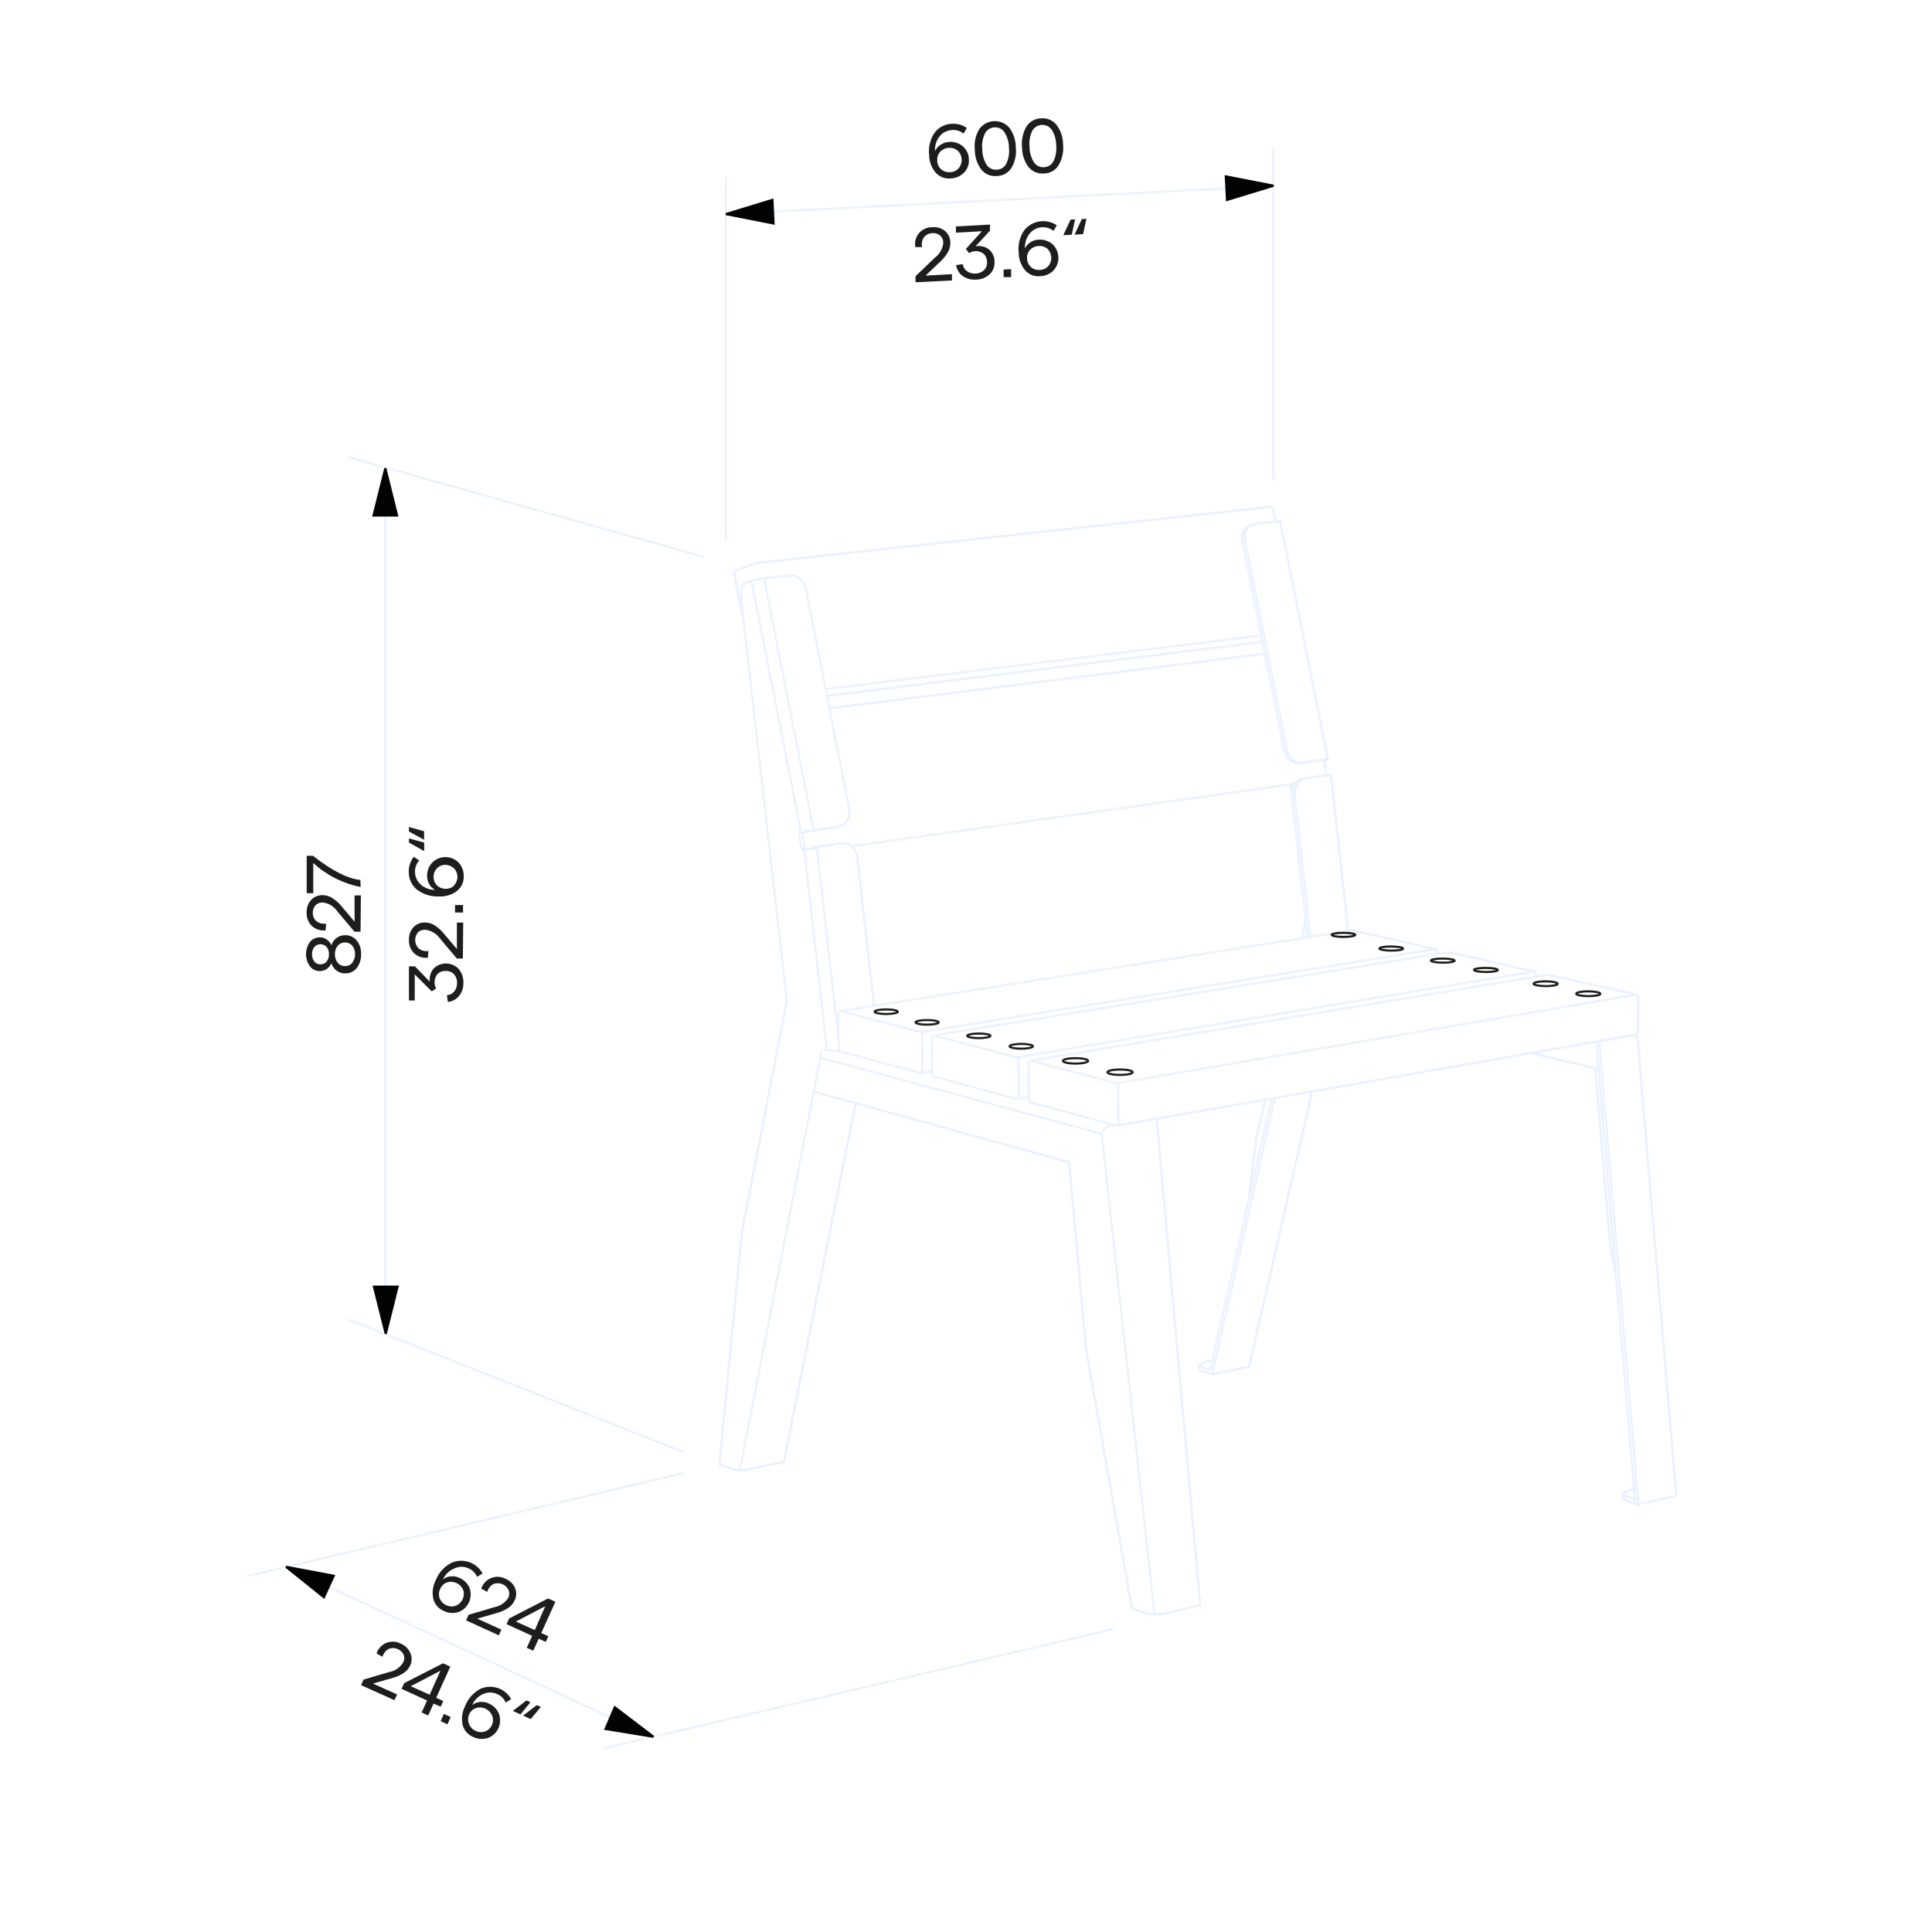
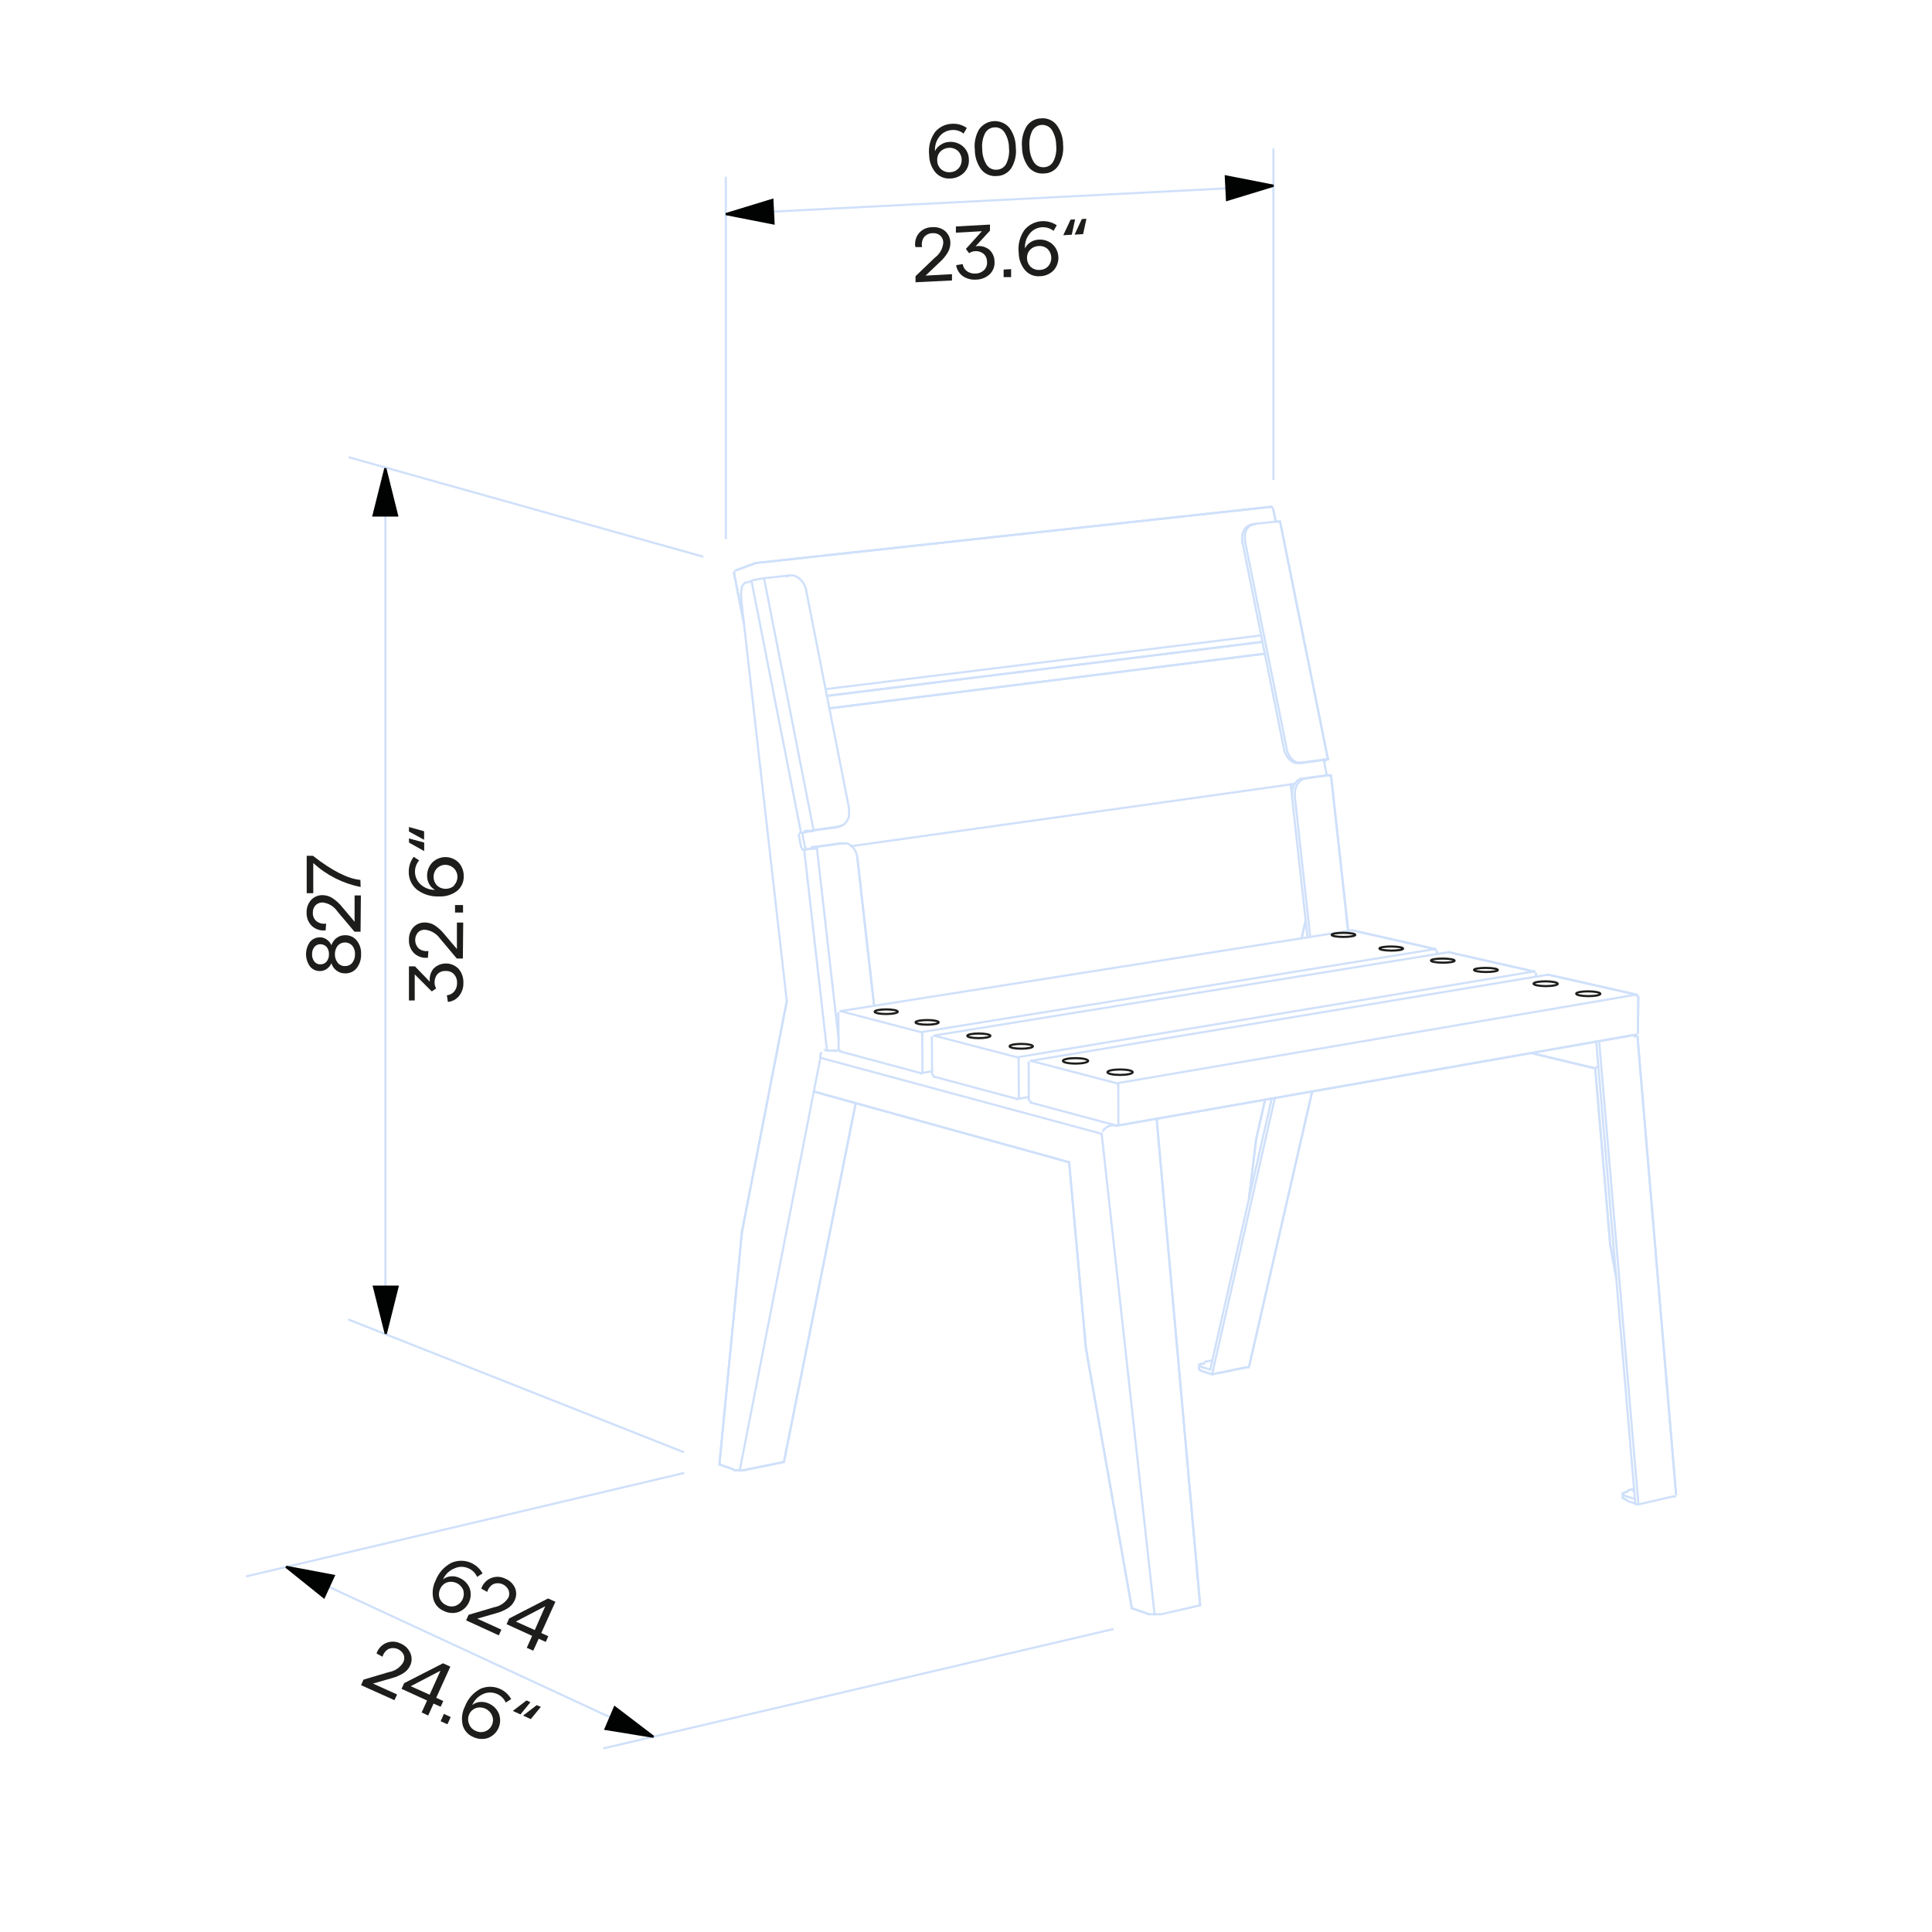
- <svg xmlns="http://www.w3.org/2000/svg" id="Vrstva_1" data-name="Vrstva 1" viewBox="0 0 226.77 226.77">
+ <svg xmlns="http://www.w3.org/2000/svg" vector-effect="non-scaling-stroke" id="Vrstva_1" data-name="Vrstva 1" viewBox="0 0 226.77 226.77">
  <defs>
    <style>
      .cls-1, .cls-2 {
        fill: none;
        stroke-linejoin: round;
      }

      .cls-1 {
        stroke: #1d1d1b;
      }

      .cls-1, .cls-2, .cls-6 {
        stroke-linecap: round;
      }

      .cls-1, .cls-2, .cls-3, .cls-6, .cls-7 {
        stroke-width: 0.25px;
      }

      .cls-2, .cls-6, .cls-7 {
-         stroke: #eaf2ff;
+         stroke: #cfe0fa;
      }

      .cls-3 {
        fill: #010202;
        stroke: #010202;
      }

      .cls-3, .cls-6, .cls-7 {
        stroke-miterlimit: 10;
      }

      .cls-4 {
        isolation: isolate;
      }

      .cls-5, .cls-6, .cls-7 {
        fill: #1d1d1b;
      }
    </style>
  </defs>
  <g>
    <g>
      <g>
        <ellipse class="cls-1" cx="104.02" cy="118.75" rx="1.36" ry="0.27" />
        <ellipse class="cls-1" cx="108.82" cy="120" rx="1.36" ry="0.27" />
        <ellipse class="cls-1" cx="114.89" cy="121.58" rx="1.36" ry="0.27" />
        <ellipse class="cls-1" cx="119.87" cy="122.81" rx="1.37" ry="0.28" />
      </g>
      <ellipse class="cls-1" cx="126.24" cy="124.52" rx="1.48" ry="0.32" />
      <ellipse class="cls-1" cx="131.47" cy="125.85" rx="1.48" ry="0.32" />
    </g>
    <line class="cls-2" x1="95.52" y1="128.12" x2="86.82" y2="172.63" />
    <line class="cls-2" x1="129.31" y1="133.08" x2="135.52" y2="189.51" />
    <line class="cls-2" x1="129.31" y1="133.08" x2="96.3" y2="124.16" />
    <path class="cls-2" d="M131.27,131.89a.2.2,0,0,1,0,.07.14.14,0,0,1,0,.06.09.09,0,0,1,0,.06l0,0,0,0" />
    <line class="cls-2" x1="131.27" y1="131.89" x2="131.26" y2="127.47" />
    <path class="cls-2" d="M119.59,128.76s0,0,0,.07a.14.14,0,0,1,0,.06.21.21,0,0,1,0,.06l0,0h0" />
    <line class="cls-2" x1="119.59" y1="128.76" x2="119.56" y2="124.41" />
    <path class="cls-2" d="M108.28,125.73s0,0,0,.07a.14.14,0,0,1,0,.06.09.09,0,0,1,0,.06,0,0,0,0,1,0,0h0" />
    <line class="cls-2" x1="108.28" y1="125.73" x2="108.25" y2="121.46" />
    <line class="cls-2" x1="168.41" y1="111.4" x2="108.09" y2="121.15" />
    <line class="cls-2" x1="131.08" y1="127.15" x2="121.01" y2="124.52" />
    <line class="cls-2" x1="180.03" y1="114.03" x2="119.39" y2="124.1" />
    <line class="cls-2" x1="108.09" y1="121.15" x2="98.67" y2="118.69" />
    <line class="cls-2" x1="192.03" y1="116.75" x2="131.08" y2="127.15" />
    <path class="cls-2" d="M131.26,127.47a.28.28,0,0,0,0-.09l0-.1a.42.42,0,0,0-.06-.08v0h-.07" />
    <line class="cls-2" x1="119.39" y1="124.1" x2="109.66" y2="121.56" />
    <path class="cls-2" d="M119.56,124.41a.28.28,0,0,0,0-.09.16.16,0,0,0,0-.09.22.22,0,0,0,0-.08l0,0h0s0,0,0,0" />
    <path class="cls-2" d="M108.25,121.46a.34.34,0,0,0,0-.1.16.16,0,0,0,0-.09l0-.07v0h0l0,0h0" />
    <line class="cls-2" x1="148.03" y1="74.58" x2="96.9" y2="80.89" />
    <line class="cls-2" x1="98.43" y1="121.95" x2="95.87" y2="99.4" />
    <line class="cls-2" x1="97.07" y1="123.31" x2="94.39" y2="99.71" />
    <line class="cls-2" x1="95.49" y1="97.43" x2="89.68" y2="67.87" />
    <line class="cls-2" x1="94.02" y1="97.73" x2="88.21" y2="68.19" />
    <line class="cls-2" x1="92.32" y1="67.66" x2="92.62" y2="67.55" />
    <path class="cls-2" d="M92.62,67.55h.17l.19,0,.18,0,.17.06.17.08.16.1a1.93,1.93,0,0,1,.28.22,2.09,2.09,0,0,1,.24.28,2,2,0,0,1,.2.31,2.38,2.38,0,0,1,.25.69" />
    <path class="cls-2" d="M89.68,67.87l-.37.06-.37.07-.37.08-.09,0-.09,0h0l0,0h0l0,0" />
    <path class="cls-2" d="M95.19,97.52l-.18,0-.19,0-.18,0h-.18" />
    <path class="cls-2" d="M93.78,98.16s0-.08,0-.11a.36.36,0,0,1,0-.11.07.07,0,0,1,0,0v0l0,0s0,0,0,0h0l0,0h0" />
    <path class="cls-2" d="M94.22,98.1a.45.45,0,0,1,0-.11.37.37,0,0,1,0-.11.08.08,0,0,1,0,0v0l0,0h0l0,0h0" />
    <path class="cls-2" d="M94.3,99.74h0" />
    <path class="cls-2" d="M87,70.09c0,.11,0,.23,0,.34" />
    <line class="cls-2" x1="93.91" y1="97.77" x2="94.02" y2="97.73" />
    <line class="cls-2" x1="94.34" y1="97.71" x2="94.46" y2="97.67" />
    <line class="cls-2" x1="94.04" y1="99.47" x2="93.78" y2="98.16" />
    <line class="cls-2" x1="94.48" y1="99.41" x2="94.22" y2="98.1" />
    <line class="cls-2" x1="94.39" y1="99.71" x2="94.3" y2="99.74" />
    <line class="cls-2" x1="88.21" y1="68.19" x2="87.77" y2="68.35" />
    <path class="cls-2" d="M87,70.09a2.92,2.92,0,0,1,0-.51c0-.08,0-.16,0-.25a2.17,2.17,0,0,1,.07-.24.61.61,0,0,1,0-.12l0-.11.07-.11a.61.61,0,0,1,.07-.1l.08-.1.1-.08.1-.07.11-.05" />
    <line class="cls-2" x1="120.76" y1="128.76" x2="119.46" y2="128.98" />
    <path class="cls-2" d="M180.09,114h0l0,0,0,0,0,0,0,0,0,0a.19.19,0,0,1,0,.08" />
    <line class="cls-2" x1="180.29" y1="114.29" x2="180.29" y2="114.64" />
    <line class="cls-2" x1="170.08" y1="111.77" x2="180.09" y2="114.04" />
    <path class="cls-2" d="M109.38,121.82a.29.29,0,0,1,0-.09h0v0l0,0,0,0,0,0,0,0h0" />
    <path class="cls-2" d="M119.46,129a.24.24,0,0,1-.12,0" />
    <path class="cls-2" d="M170,111.77h.1" />
    <line class="cls-2" x1="119.34" y1="128.98" x2="109.62" y2="126.37" />
    <path class="cls-2" d="M109.62,126.37h-.05l0,0h0l0,0a.25.25,0,0,1,0-.07.29.29,0,0,1,0-.09" />
    <path class="cls-2" d="M191.74,175a.15.15,0,0,0,0,.07l.06,0" />
    <path class="cls-2" d="M192.09,116.75h0l0,0a.13.13,0,0,1,.07.06l0,0s0,0,0,0a.29.29,0,0,1,0,.09" />
    <line class="cls-2" x1="192.3" y1="117.01" x2="192.25" y2="121.18" />
    <line class="cls-2" x1="181.75" y1="114.41" x2="192.09" y2="116.75" />
    <path class="cls-2" d="M120.74,124.79a.28.28,0,0,1,0-.09h0v0l0,0v0l0,0,0,0h0l0,0h0" />
    <path class="cls-2" d="M192.25,121.18v.07h0s0,0,0,0v0h0s0,0,0,0h0a.05.05,0,0,1,0,0h0" />
    <path class="cls-2" d="M181.65,114.41h.1" />
    <path class="cls-2" d="M121,129.41h0l0,0,0,0h0l0,0,0,0,0-.05a.19.19,0,0,1,0-.08" />
    <path class="cls-2" d="M146.84,61.62l-.15,0" />
    <path class="cls-2" d="M141.17,160.49a1,1,0,0,1-.24-.1.41.41,0,0,1-.11-.07l0,0,0,0s0,0,0,0v0" />
    <path class="cls-2" d="M140.76,160.2v0s0,0,0,0v0l0,0,0,0h0l0,0a.61.61,0,0,1,.18-.09l.19-.06.2,0" />
    <path class="cls-2" d="M140.76,160.68a.14.14,0,0,0,.06.12.41.41,0,0,0,.11.07,1,1,0,0,0,.24.1" />
    <line class="cls-2" x1="140.76" y1="160.68" x2="140.76" y2="160.2" />
    <path class="cls-2" d="M168.46,111.4h0l0,0,0,0,0,0s0,0,0,0v0a.29.29,0,0,1,0,.09" />
    <line class="cls-2" x1="168.67" y1="111.66" x2="168.66" y2="111.98" />
    <line class="cls-2" x1="158.76" y1="109.21" x2="168.46" y2="111.4" />
    <path class="cls-2" d="M98.4,119a.15.15,0,0,1,0-.09h0l0,0v0h0l0,0a.05.05,0,0,1,0,0l0,0,0,0" />
    <path class="cls-2" d="M108.16,126h-.11" />
    <path class="cls-2" d="M158.67,109.2h.09" />
    <path class="cls-2" d="M87.57,172.51a.64.64,0,0,1-.18.06H87.3l-.1,0h-.67l-.09,0h-.1l0,0h0l-.09,0-.08,0" />
    <line class="cls-2" x1="87.09" y1="144.57" x2="92.35" y2="117.5" />
    <line class="cls-2" x1="84.44" y1="171.89" x2="87.09" y2="144.57" />
    <line class="cls-2" x1="86.08" y1="172.46" x2="84.44" y2="171.89" />
    <line class="cls-2" x1="148.18" y1="75.34" x2="97.06" y2="81.68" />
    <path class="cls-2" d="M192.2,121.64h0" />
    <path class="cls-2" d="M196.4,175.64l.1,0,.1,0h0l0,0,0,0,0,0a0,0,0,0,0,0,0v0h0s0,0,0,0" />
    <line class="cls-2" x1="187.24" y1="125.4" x2="188.99" y2="146" />
    <line class="cls-2" x1="188.99" y1="146" x2="189.69" y2="149.94" />
    <line class="cls-2" x1="187.24" y1="125.4" x2="187.59" y2="125.12" />
    <path class="cls-2" d="M191,175.67l-.16-.06-.15-.07a.42.42,0,0,1-.14-.09l0,0,0,0a.05.05,0,0,1,0,0v0" />
    <path class="cls-2" d="M190.48,175.3s0,0,0,0v0l0,0s0,0,0,0l0,0a1.51,1.51,0,0,1,.17-.1l.19-.07.19-.05" />
    <path class="cls-2" d="M190.48,175.81v0l0,0s0,0,0,0l0,0a.71.71,0,0,0,.14.1l.15.07.16.05" />
    <line class="cls-2" x1="190.48" y1="175.81" x2="190.48" y2="175.3" />
    <line class="cls-2" x1="191.01" y1="175.67" x2="191.9" y2="175.94" />
    <path class="cls-2" d="M86.16,67.27a.43.43,0,0,0,0,0v0h0a.16.16,0,0,1,0-.09h0l0,0,0,0,0,0,0,0" />
    <line class="cls-2" x1="86.33" y1="66.96" x2="88.7" y2="66.09" />
    <path class="cls-2" d="M88.7,66.09h.06" />
    <path class="cls-2" d="M149.16,59.49h.13l0,0,0,0h0l0,0s0,0,0,0a.07.07,0,0,1,0,.05" />
    <line class="cls-2" x1="88.76" y1="66.08" x2="149.16" y2="59.49" />
    <line class="cls-2" x1="149.43" y1="59.7" x2="149.74" y2="61.22" />
    <line class="cls-2" x1="151.98" y1="93.48" x2="153.79" y2="109.97" />
    <line class="cls-2" x1="153.25" y1="108.04" x2="152.78" y2="110.13" />
    <path class="cls-2" d="M152.86,89.5h-.33l-.17,0-.16,0-.15-.08-.15-.09a1.78,1.78,0,0,1-.26-.22,2,2,0,0,1-.39-.55,2.45,2.45,0,0,1-.23-.64" />
    <line class="cls-2" x1="151.64" y1="93.24" x2="151.51" y2="92.07" />
    <path class="cls-2" d="M156.23,91h-.37" />
    <line class="cls-2" x1="156.23" y1="91.02" x2="158.24" y2="109.27" />
    <path class="cls-2" d="M147,61.55l.25,0" />
    <path class="cls-2" d="M146.69,61.66l-.14.05-.13.08-.11.08-.11.11-.09.11-.08.12c-.05.09-.09.18-.13.27a2.29,2.29,0,0,0-.08.28,1.36,1.36,0,0,0,0,.29,2.27,2.27,0,0,0,0,.58" />
    <line class="cls-2" x1="146.69" y1="61.66" x2="146.99" y2="61.55" />
    <path class="cls-2" d="M155.87,89.12h-.05l-.06,0-.11,0" />
    <path class="cls-2" d="M150.25,61.22h-.18l-.2,0" />
    <line class="cls-2" x1="150.25" y1="61.22" x2="155.87" y2="89.12" />
    <line class="cls-2" x1="155.18" y1="89.23" x2="152.55" y2="89.59" />
    <line class="cls-2" x1="147.24" y1="61.5" x2="146.93" y2="61.61" />
    <path class="cls-2" d="M155.49,89.14l.19,0h.19" />
    <path class="cls-2" d="M155.53,89.25a.05.05,0,0,0,0,0l0,0a.36.36,0,0,0,0,.09" />
    <line class="cls-2" x1="155.65" y1="89.21" x2="155.53" y2="89.25" />
    <path class="cls-2" d="M146.29,160.49h.09l.09,0a.14.14,0,0,0,.09,0h0a0,0,0,0,0,0,0h0" />
    <line class="cls-2" x1="147.44" y1="133.73" x2="146.6" y2="140.69" />
    <line class="cls-2" x1="142.29" y1="159.67" x2="141.44" y2="159.84" />
    <line class="cls-2" x1="142.27" y1="161.31" x2="141.17" y2="160.97" />
    <line class="cls-2" x1="141.17" y1="160.49" x2="142.03" y2="160.75" />
    <line class="cls-2" x1="142.05" y1="160.76" x2="149.27" y2="128.94" />
    <line class="cls-2" x1="191.8" y1="174.77" x2="191.13" y2="174.92" />
    <line class="cls-2" x1="191.94" y1="176.47" x2="191" y2="176.18" />
    <line class="cls-2" x1="191.95" y1="176.54" x2="187.36" y2="122.26" />
    <line class="cls-2" x1="96.82" y1="123.25" x2="97.07" y2="123.31" />
    <path class="cls-2" d="M99.65,94.83a2.35,2.35,0,0,1,0,.65c0,.11,0,.21,0,.32s-.06.21-.1.31a1.51,1.51,0,0,1-.15.28,1.47,1.47,0,0,1-.1.13.65.65,0,0,1-.11.12l-.12.11-.14.09-.14.08-.15,0" />
    <path class="cls-2" d="M98.12,97.12l.21-.05" />
    <line class="cls-2" x1="98.12" y1="97.12" x2="95.19" y2="97.52" />
    <line class="cls-2" x1="95.49" y1="97.43" x2="98.42" y2="97.02" />
    <line class="cls-2" x1="89.68" y1="67.87" x2="92.62" y2="67.55" />
    <path class="cls-2" d="M95.87,99.4l-.31,0" />
    <path class="cls-2" d="M95.56,99.42l-.1,0h-.11l-.1,0,0,0h0" />
    <path class="cls-2" d="M97.07,123.31h1" />
    <path class="cls-2" d="M98,123.36l.44-.06" />
    <path class="cls-2" d="M98.8,99h.1" />
    <line class="cls-2" x1="95.56" y1="99.42" x2="98.48" y2="99.01" />
    <path class="cls-2" d="M94.28,99.75h-.07l0,0h0l0,0,0,0a.22.22,0,0,1-.05-.08l0-.1" />
    <line class="cls-2" x1="98.63" y1="96.97" x2="98.33" y2="97.07" />
    <path class="cls-2" d="M98.33,97.07l.15-.06" />
    <path class="cls-2" d="M94.81,99.63h.09l.08,0,.08,0,.09,0" />
    <line class="cls-2" x1="98.59" y1="99" x2="98.9" y2="98.98" />
    <path class="cls-2" d="M98.59,99h-.11" />
    <path class="cls-2" d="M94.62,99.67l-.05,0a.16.16,0,0,1,0-.07l0-.07a.14.14,0,0,1,0-.07" />
    <path class="cls-2" d="M94,97.73h.13l0,0,.09,0,.09,0,.37-.08.37-.08.37,0" />
    <line class="cls-2" x1="95.87" y1="99.4" x2="98.8" y2="98.99" />
    <line class="cls-2" x1="134.73" y1="189.42" x2="132.85" y2="188.77" />
    <line class="cls-2" x1="132.85" y1="188.77" x2="127.46" y2="158.26" />
    <line class="cls-2" x1="127.46" y1="158.26" x2="125.49" y2="136.42" />
    <line class="cls-2" x1="140.87" y1="188.42" x2="135.76" y2="131.31" />
    <line class="cls-2" x1="95.52" y1="128.12" x2="96.3" y2="124.16" />
    <line class="cls-2" x1="97.35" y1="83.14" x2="148.46" y2="76.73" />
    <path class="cls-2" d="M130.94,132.09h-.12l-.12,0-.12,0h-.06l-.06,0-.12.05-.05,0-.06,0-.11.06-.05,0,0,0h0a2.88,2.88,0,0,0-.39.3h0l0,0-.05,0-.08.09,0,.05,0,0a.36.36,0,0,0-.07.1" />
    <line class="cls-2" x1="179.72" y1="123.6" x2="187.24" y2="125.4" />
    <path class="cls-2" d="M155.68,91l0,0" />
    <line class="cls-2" x1="87.31" y1="73.14" x2="86.16" y2="67.27" />
    <line class="cls-2" x1="100.44" y1="129.49" x2="92.01" y2="171.6" />
    <line class="cls-2" x1="154.02" y1="128.11" x2="146.62" y2="160.37" />
    <line class="cls-2" x1="148.49" y1="129.08" x2="147.44" y2="133.73" />
    <line class="cls-2" x1="109.41" y1="125.75" x2="108.16" y2="125.95" />
    <line class="cls-2" x1="102.6" y1="118.06" x2="100.64" y2="100.76" />
    <line class="cls-2" x1="142.27" y1="161.31" x2="146.29" y2="160.49" />
    <line class="cls-2" x1="142.27" y1="161.31" x2="149.64" y2="128.87" />
    <path class="cls-2" d="M146.14,63.53a2.31,2.31,0,0,1,0-.59,1.5,1.5,0,0,1,0-.29c0-.09.05-.19.08-.28a1.26,1.26,0,0,1,.13-.26l.08-.13.09-.11.11-.1.11-.09.13-.07.13-.06" />
    <path class="cls-2" d="M150.71,87.92a2.31,2.31,0,0,0,.22.64,2.82,2.82,0,0,0,.18.29,1.88,1.88,0,0,0,.22.26,1.78,1.78,0,0,0,.26.22l.15.1.15.07.16.06.16,0h.34" />
    <line class="cls-2" x1="150.71" y1="87.92" x2="145.83" y2="63.63" />
    <line class="cls-2" x1="152.86" y1="89.5" x2="155.49" y2="89.14" />
    <line class="cls-2" x1="146.14" y1="63.53" x2="151.02" y2="87.83" />
    <line class="cls-2" x1="147.24" y1="61.5" x2="149.87" y2="61.21" />
    <line class="cls-2" x1="155.86" y1="91" x2="155.54" y2="91.03" />
    <path class="cls-2" d="M152,93.48a2.51,2.51,0,0,1,0-.67,2,2,0,0,1,.09-.33,1.2,1.2,0,0,1,.13-.31,1.34,1.34,0,0,1,.18-.28.69.69,0,0,1,.11-.13l.12-.12.15-.1.14-.07a.52.52,0,0,1,.16-.06l.16,0" />
    <path class="cls-2" d="M152.91,91.39l-.16,0a.44.44,0,0,0-.16.06l-.15.08-.14.1-.12.11-.12.13a1.67,1.67,0,0,0-.18.28,2.88,2.88,0,0,0-.13.31c0,.11-.06.22-.08.33a2.51,2.51,0,0,0,0,.67" />
    <line class="cls-2" x1="153.47" y1="110.02" x2="151.65" y2="93.5" />
    <line class="cls-2" x1="152.91" y1="91.39" x2="155.54" y2="91.03" />
    <line class="cls-2" x1="153.23" y1="91.37" x2="155.86" y2="91" />
    <line class="cls-2" x1="192.31" y1="176.58" x2="196.4" y2="175.64" />
    <line class="cls-2" x1="192.31" y1="176.58" x2="191.95" y2="176.54" />
    <line class="cls-2" x1="187.7" y1="122.2" x2="192.31" y2="176.58" />
    <line class="cls-2" x1="192.2" y1="121.64" x2="196.73" y2="175.4" />
    <path class="cls-2" d="M192.2,121.64s0,0,0,0h0s0,0,0,0h0l0,0H192l-.1,0a.19.19,0,0,0-.1,0" />
    <line class="cls-2" x1="87.57" y1="172.51" x2="92.01" y2="171.6" />
    <path class="cls-2" d="M98.64,123.42h0l0,0h0v0l0,0v0a.19.19,0,0,1,0-.08" />
    <line class="cls-2" x1="108.05" y1="125.95" x2="98.64" y2="123.42" />
    <line class="cls-2" x1="98.44" y1="123.17" x2="98.4" y2="118.95" />
    <line class="cls-2" x1="98.63" y1="118.68" x2="158.67" y2="109.2" />
    <line class="cls-2" x1="192.03" y1="121.44" x2="131.14" y2="132.12" />
    <line class="cls-2" x1="131.02" y1="132.11" x2="120.96" y2="129.41" />
    <line class="cls-2" x1="120.76" y1="129.15" x2="120.74" y2="124.79" />
    <line class="cls-2" x1="120.97" y1="124.52" x2="181.65" y2="114.41" />
    <path class="cls-2" d="M131.14,132.12H131" />
    <path class="cls-2" d="M155.7,90.83v.1s0,0,0,0v0" />
    <line class="cls-2" x1="155.36" y1="89.15" x2="155.7" y2="90.83" />
    <line class="cls-2" x1="152" y1="92" x2="99.89" y2="99.32" />
    <line class="cls-2" x1="109.41" y1="126.11" x2="109.38" y2="121.82" />
    <line class="cls-2" x1="109.61" y1="121.55" x2="169.98" y2="111.77" />
    <line class="cls-2" x1="87.01" y1="70.43" x2="92.35" y2="117.5" />
    <line class="cls-2" x1="99.65" y1="94.83" x2="94.63" y2="69.33" />
    <path class="cls-2" d="M94.39,99.71l.21,0,.21,0" />
    <path class="cls-2" d="M98.63,97a.8.8,0,0,1-.21,0" />
    <path class="cls-2" d="M94.81,99.63l.27,0h.13l.13,0,.14,0h.13l.26-.07" />
    <path class="cls-2" d="M98.9,99h.17l.17,0,.17,0,.16.06.15.08.14.1a2.73,2.73,0,0,1,.25.23,1.79,1.79,0,0,1,.2.28,1.73,1.73,0,0,1,.16.3,2.22,2.22,0,0,1,.17.66" />
    <path class="cls-2" d="M136.31,189.47H135l-.1,0h-.15l0,0" />
    <line class="cls-2" x1="136.31" y1="189.47" x2="140.87" y2="188.42" />
    <line class="cls-2" x1="125.49" y1="136.42" x2="95.52" y2="128.12" />
    <path class="cls-2" d="M96.3,124.16s0-.09,0-.14,0,0,0-.06v-.07a.61.61,0,0,1,0-.12v0l0,0v0h0l0-.06,0,0,0,0a1,1,0,0,1,.08-.11l0,0,0,0,0,0,.05,0,0,0h0" />
    <line class="cls-2" x1="147.44" y1="133.73" x2="146.6" y2="140.69" />
    <path class="cls-2" d="M146.29,160.49h.09l.09,0a.14.14,0,0,0,.09,0h0a0,0,0,0,0,0,0h0" />
    <line class="cls-2" x1="155.65" y1="89.21" x2="155.53" y2="89.25" />
    <path class="cls-2" d="M155.53,89.25a.05.05,0,0,0,0,0l0,0a.36.36,0,0,0,0,.09" />
    <line class="cls-2" x1="150.25" y1="61.22" x2="155.87" y2="89.12" />
    <path class="cls-2" d="M150.25,61.22h-.18l-.2,0" />
    <path class="cls-2" d="M155.87,89.12h-.05l-.06,0-.11,0" />
    <line class="cls-2" x1="156.23" y1="91.02" x2="158.24" y2="109.27" />
    <path class="cls-2" d="M156.23,91h-.37" />
    <line class="cls-2" x1="151.64" y1="93.24" x2="151.51" y2="92.07" />
    <line class="cls-2" x1="153.25" y1="108.04" x2="152.78" y2="110.13" />
    <line class="cls-2" x1="149.43" y1="59.7" x2="149.74" y2="61.22" />
    <line class="cls-2" x1="88.76" y1="66.08" x2="149.16" y2="59.49" />
    <path class="cls-2" d="M149.16,59.49h.13l0,0,0,0h0l0,0s0,0,0,0a.07.07,0,0,1,0,.05" />
    <path class="cls-2" d="M88.7,66.09h.06" />
    <line class="cls-2" x1="86.33" y1="66.96" x2="88.7" y2="66.09" />
    <path class="cls-2" d="M86.16,67.27a.43.43,0,0,0,0,0v0h0a.16.16,0,0,1,0-.09h0l0,0,0,0,0,0,0,0" />
    <line class="cls-2" x1="190.48" y1="175.81" x2="190.48" y2="175.3" />
    <path class="cls-2" d="M190.48,175.81v0l0,0s0,0,0,0l0,0a.71.71,0,0,0,.14.1l.15.07.16.05" />
    <path class="cls-2" d="M190.48,175.3s0,0,0,0v0l0,0s0,0,0,0l0,0a1.51,1.51,0,0,1,.17-.1l.19-.07.19-.05" />
    <line class="cls-2" x1="188.99" y1="146" x2="189.69" y2="149.94" />
    <line class="cls-2" x1="187.24" y1="125.4" x2="188.99" y2="146" />
    <path class="cls-2" d="M196.4,175.64l.1,0,.1,0h0l0,0,0,0,0,0a0,0,0,0,0,0,0v0h0s0,0,0,0" />
    <line class="cls-2" x1="148.18" y1="75.34" x2="97.06" y2="81.68" />
    <line class="cls-2" x1="86.08" y1="172.46" x2="84.44" y2="171.89" />
    <line class="cls-2" x1="84.44" y1="171.89" x2="87.09" y2="144.57" />
    <line class="cls-2" x1="87.09" y1="144.57" x2="92.35" y2="117.5" />
    <path class="cls-2" d="M87.57,172.51a.64.64,0,0,1-.18.06H87.3l-.1,0h-.67l-.09,0h-.1l0,0h0l-.09,0-.08,0" />
    <path class="cls-2" d="M158.67,109.2h.09" />
    <line class="cls-2" x1="158.76" y1="109.21" x2="168.46" y2="111.4" />
    <line class="cls-2" x1="168.67" y1="111.66" x2="168.66" y2="111.98" />
    <path class="cls-2" d="M168.46,111.4h0l0,0,0,0,0,0s0,0,0,0v0a.29.29,0,0,1,0,.09" />
    <line class="cls-2" x1="141.95" y1="161.21" x2="141.17" y2="160.97" />
    <line class="cls-2" x1="140.76" y1="160.68" x2="140.76" y2="160.2" />
    <path class="cls-2" d="M140.76,160.68a.14.14,0,0,0,.06.12.41.41,0,0,0,.11.07,1,1,0,0,0,.24.1" />
    <path class="cls-2" d="M140.76,160.2v0s0,0,0,0v0l0,0,0,0h0l0,0a.61.61,0,0,1,.18-.09l.19-.06.2,0" />
    <path class="cls-2" d="M181.65,114.41h.1" />
    <path class="cls-2" d="M192.25,121.18v.07h0s0,0,0,0v0h0s0,0,0,0h0a.05.05,0,0,1,0,0h0" />
    <line class="cls-2" x1="181.75" y1="114.41" x2="192.09" y2="116.75" />
    <line class="cls-2" x1="192.3" y1="117.01" x2="192.25" y2="121.18" />
    <path class="cls-2" d="M192.09,116.75h0l0,0a.13.13,0,0,1,.07.06l0,0s0,0,0,0a.29.29,0,0,1,0,.09" />
    <path class="cls-2" d="M170,111.77h.1" />
    <line class="cls-2" x1="170.08" y1="111.77" x2="180.09" y2="114.04" />
    <line class="cls-2" x1="180.29" y1="114.29" x2="180.29" y2="114.64" />
    <path class="cls-2" d="M180.09,114h0l0,0,0,0,0,0,0,0,0,0a.19.19,0,0,1,0,.08" />
    <line class="cls-2" x1="134.73" y1="189.42" x2="132.85" y2="188.77" />
    <line class="cls-2" x1="132.85" y1="188.77" x2="127.46" y2="158.26" />
    <line class="cls-2" x1="127.46" y1="158.26" x2="125.49" y2="136.42" />
    <line class="cls-2" x1="140.87" y1="188.42" x2="135.76" y2="131.31" />
    <line class="cls-2" x1="97.35" y1="83.14" x2="148.46" y2="76.73" />
    <line class="cls-2" x1="179.72" y1="123.6" x2="187.24" y2="125.4" />
    <line class="cls-2" x1="87.31" y1="73.14" x2="86.16" y2="67.27" />
    <line class="cls-2" x1="191.75" y1="174.78" x2="191.13" y2="174.92" />
    <line class="cls-2" x1="100.44" y1="129.49" x2="92.01" y2="171.6" />
    <line class="cls-2" x1="154.02" y1="128.11" x2="146.62" y2="160.37" />
    <line class="cls-2" x1="148.49" y1="129.08" x2="147.44" y2="133.73" />
    <line class="cls-2" x1="102.6" y1="118.06" x2="100.64" y2="100.76" />
    <line class="cls-2" x1="142.27" y1="161.31" x2="146.29" y2="160.49" />
    <line class="cls-2" x1="155.86" y1="91" x2="155.54" y2="91.03" />
    <line class="cls-2" x1="192.2" y1="121.64" x2="196.73" y2="175.4" />
    <path class="cls-2" d="M192.2,121.64s0,0,0,0h0s0,0,0,0h0l0,0H192l-.1,0a.19.19,0,0,0-.1,0" />
    <line class="cls-2" x1="87.57" y1="172.51" x2="92.01" y2="171.6" />
    <line class="cls-2" x1="192.03" y1="121.44" x2="131.14" y2="132.12" />
    <path class="cls-2" d="M155.7,90.83v.1s0,0,0,0v0" />
    <line class="cls-2" x1="125.49" y1="136.42" x2="95.52" y2="128.12" />
    <ellipse class="cls-1" cx="158.4" cy="110.23" rx="0.24" ry="1.39" transform="matrix(0, -1, 1, 0, 47.46, 268.13)" />
    <ellipse class="cls-1" cx="163.29" cy="111.34" rx="0.24" ry="1.39" transform="translate(51.22 274.12) rotate(-89.74)" />
    <ellipse class="cls-1" cx="169.35" cy="112.75" rx="0.24" ry="1.39" transform="translate(55.83 281.59) rotate(-89.74)" />
    <ellipse class="cls-1" cx="174.41" cy="113.84" rx="0.24" ry="1.4" transform="translate(59.78 287.74) rotate(-89.74)" />
    <ellipse class="cls-1" cx="181.42" cy="115.46" rx="0.28" ry="1.42" transform="translate(65.14 296.36) rotate(-89.74)" />
    <ellipse class="cls-1" cx="186.42" cy="116.64" rx="0.28" ry="1.42" transform="translate(68.94 302.53) rotate(-89.74)" />
  </g>
  <line class="cls-2" x1="85.19" y1="63.18" x2="85.19" y2="20.85" />
  <line class="cls-2" x1="149.47" y1="56.24" x2="149.47" y2="17.51" />
  <line class="cls-2" x1="85.26" y1="25.12" x2="149.41" y2="21.83" />
  <line class="cls-2" x1="40.95" y1="154.9" x2="80.18" y2="170.42" />
  <line class="cls-2" x1="82.45" y1="65.32" x2="41.01" y2="53.69" />
  <line class="cls-2" x1="45.24" y1="55.02" x2="45.24" y2="156.42" />
  <polyline class="cls-3" points="45.23 54.96 43.84 60.51 46.61 60.51 45.23 54.96" />
  <polyline class="cls-3" points="45.28 156.57 46.67 151.02 43.89 151.02 45.28 156.57" />
  <polyline class="cls-3" points="149.49 21.8 143.88 20.7 144.02 23.47 149.49 21.8" />
  <g>
    <g class="cls-4">
      <path class="cls-5" d="M54.39,115.35a2.32,2.32,0,0,1-.5,1.54,1.89,1.89,0,0,1-1.32.71l-.12-.78a1.25,1.25,0,0,0,.88-.46,1.55,1.55,0,0,0,.32-1,1.44,1.44,0,0,0-.35-1,1.24,1.24,0,0,0-.95-.39,1.27,1.27,0,0,0-1,.36,1.46,1.46,0,0,0-.34,1,1.28,1.28,0,0,0,.19.69l-.52.35-2-2v3.06H48v-4h.71l1.74,1.8a2,2,0,0,1,.43-1.53,2.06,2.06,0,0,1,2.93,0A2.36,2.36,0,0,1,54.39,115.35Z" />
      <path class="cls-5" d="M54.33,112.51h-.71l-2-2.38a2.44,2.44,0,0,0-1.72-1,1.07,1.07,0,0,0-.85.32,1.39,1.39,0,0,0,.11,1.89,1.46,1.46,0,0,0,1.12.28l-.05.79a2,2,0,0,1-1.61-.51,2.06,2.06,0,0,1-.62-1.57,2.13,2.13,0,0,1,.52-1.49,1.78,1.78,0,0,1,1.38-.56,2.14,2.14,0,0,1,1.12.33,5,5,0,0,1,1.16,1.07l1.45,1.71v-3.1h.74Z" />
      <path class="cls-5" d="M53.41,107.11v-.88h.94v.88Z" />
      <path class="cls-5" d="M50.13,102.83a2.23,2.23,0,0,1,.61-1.59,2.19,2.19,0,0,1,3.09,0,2.33,2.33,0,0,1,.6,1.65,2.12,2.12,0,0,1-.79,1.69,3.23,3.23,0,0,1-2.1.64,4,4,0,0,1-2.63-.82,2.65,2.65,0,0,1-.93-2.11,2.79,2.79,0,0,1,.58-1.72l.64.42a2,2,0,0,0-.49,1.31,2,2,0,0,0,.67,1.52,2.47,2.47,0,0,0,1.69.63,1.6,1.6,0,0,1-.68-.66A1.94,1.94,0,0,1,50.13,102.83Zm3.15,1.1a1.42,1.42,0,0,0,.41-1,1.39,1.39,0,0,0-.4-1,1.47,1.47,0,0,0-1-.42,1.39,1.39,0,0,0-1,.41,1.41,1.41,0,0,0-.4,1,1.46,1.46,0,0,0,.39,1,1.5,1.5,0,0,0,2.06,0Z" />
      <path class="cls-5" d="M48,98.41l1.79.49v1l-1.78-1Zm0-1.34,1.78.5v1L48,97.6Z" />
    </g>
    <g class="cls-4">
      <path class="cls-5" d="M42.38,112a2.5,2.5,0,0,1-.51,1.63,1.68,1.68,0,0,1-1.37.62,1.55,1.55,0,0,1-1-.33,1.61,1.61,0,0,1-.6-.86,1.58,1.58,0,0,1-.55.67,1.34,1.34,0,0,1-.78.25,1.46,1.46,0,0,1-1.19-.55,2.47,2.47,0,0,1,0-2.87,1.51,1.51,0,0,1,1.2-.54,1.33,1.33,0,0,1,.78.26,1.55,1.55,0,0,1,.54.67,1.69,1.69,0,0,1,.61-.86,1.62,1.62,0,0,1,1-.32,1.69,1.69,0,0,1,1.36.62A2.34,2.34,0,0,1,42.38,112Zm-3.77,0a1.3,1.3,0,0,0-.26-.84,1,1,0,0,0-.72-.33.9.9,0,0,0-.72.31,1.28,1.28,0,0,0-.28.85,1.32,1.32,0,0,0,.27.88.85.85,0,0,0,.72.32.91.91,0,0,0,.72-.33A1.3,1.3,0,0,0,38.61,112Zm3.06,0a1.52,1.52,0,0,0-.32-1,1.15,1.15,0,0,0-1.71,0,1.6,1.6,0,0,0-.33,1,1.52,1.52,0,0,0,.33,1,1,1,0,0,0,.85.39,1.07,1.07,0,0,0,.86-.38A1.6,1.6,0,0,0,41.67,112Z" />
      <path class="cls-5" d="M42.32,109.36h-.71l-2-2.37a2.43,2.43,0,0,0-1.72-1.06,1.15,1.15,0,0,0-.85.32,1.24,1.24,0,0,0-.32.88,1.21,1.21,0,0,0,.43,1,1.48,1.48,0,0,0,1.13.28l-.06.79a2,2,0,0,1-1.61-.51,2.06,2.06,0,0,1-.62-1.57,2.1,2.1,0,0,1,.53-1.49,1.78,1.78,0,0,1,1.37-.56,2.15,2.15,0,0,1,1.12.34,5,5,0,0,1,1.16,1.06l1.45,1.72V105.1h.74Z" />
      <path class="cls-5" d="M42.33,104.11a11.5,11.5,0,0,1-5.56-2.81v3.54H36v-4.39h.73q3.36,2.63,5.57,2.83Z" />
    </g>
  </g>
  <line class="cls-6" x1="70.91" y1="205.2" x2="130.6" y2="191.23" />
  <line class="cls-6" x1="28.98" y1="185.01" x2="80.21" y2="172.91" />
  <line class="cls-7" x1="33.65" y1="183.96" x2="76.57" y2="203.87" />
  <polyline class="cls-3" points="33.56 183.9 38.02 187.48 39.18 184.96 33.56 183.9" />
  <polyline class="cls-3" points="76.71 203.86 72.16 200.39 71.07 202.94 76.71 203.86" />
  <g>
    <g class="cls-4">
      <path class="cls-5" d="M42.38,197.8l.28-.65,3-.89a2.42,2.42,0,0,0,1.67-1.14,1.1,1.1,0,0,0,.05-.9,1.39,1.39,0,0,0-1.76-.68,1.5,1.5,0,0,0-.72.92l-.7-.38A2,2,0,0,1,47,192.9,2.11,2.11,0,0,1,48.15,194a1.75,1.75,0,0,1,0,1.48,2.11,2.11,0,0,1-.77.89,4.88,4.88,0,0,1-1.44.62l-2.16.62,2.83,1.28-.31.67Z" />
      <path class="cls-5" d="M49.49,201l.64-1.4-3-1.37.31-.67L52,195.23l.86.39-1.66,3.66.83.38-.31.67-.83-.37-.63,1.4Zm-1.28-3.08,2.22,1,1.27-2.82Z" />
      <path class="cls-5" d="M52.1,201.17l.8.37-.38.85-.8-.36Z" />
      <path class="cls-5" d="M57.35,199.94a2.24,2.24,0,0,1,1.21,1.21A2.21,2.21,0,0,1,57.27,204a2.34,2.34,0,0,1-1.75-.13,2.09,2.09,0,0,1-1.22-1.42,3.22,3.22,0,0,1,.28-2.17,3.87,3.87,0,0,1,1.82-2.06A2.84,2.84,0,0,1,60,199.43l-.64.41a1.93,1.93,0,0,0-1-1,2,2,0,0,0-1.66,0,2.46,2.46,0,0,0-1.27,1.29,1.69,1.69,0,0,1,.89-.36A2,2,0,0,1,57.35,199.94Zm-2.29,2.42a1.38,1.38,0,0,0,.77.8,1.4,1.4,0,0,0,1.92-.71,1.37,1.37,0,0,0,0-1.1,1.54,1.54,0,0,0-1.9-.86,1.34,1.34,0,0,0-.79.76A1.39,1.39,0,0,0,55.06,202.36Z" />
      <path class="cls-5" d="M62.26,199.8l-1.17,1.43-.9-.41,1.61-1.23Zm1.22.55-1.18,1.43-.9-.41,1.6-1.23Z" />
    </g>
    <g class="cls-4">
      <path class="cls-5" d="M53.91,185.2a2.22,2.22,0,0,1,1.21,1.2,2.21,2.21,0,0,1-1.29,2.81,2.29,2.29,0,0,1-1.75-.13,2.07,2.07,0,0,1-1.22-1.42,3.23,3.23,0,0,1,.28-2.17A3.9,3.9,0,0,1,53,183.43a2.86,2.86,0,0,1,3.64,1.25l-.64.41a1.91,1.91,0,0,0-1-1,1.94,1.94,0,0,0-1.65,0A2.46,2.46,0,0,0,52,185.38a1.6,1.6,0,0,1,.88-.35A1.82,1.82,0,0,1,53.91,185.2Zm-2.3,2.42a1.44,1.44,0,0,0,.78.79,1.36,1.36,0,0,0,1.11.06,1.49,1.49,0,0,0,.86-1.87,1.55,1.55,0,0,0-1.9-.86,1.37,1.37,0,0,0-.79.76A1.42,1.42,0,0,0,51.61,187.62Z" />
      <path class="cls-5" d="M54.71,190.19l.29-.65,3-.89a2.47,2.47,0,0,0,1.68-1.14,1.14,1.14,0,0,0,0-.9,1.4,1.4,0,0,0-1.77-.68,1.5,1.5,0,0,0-.72.92l-.7-.38a2,2,0,0,1,2.82-1.17,2.09,2.09,0,0,1,1.14,1.08,1.79,1.79,0,0,1-.05,1.48,2.18,2.18,0,0,1-.77.89,5,5,0,0,1-1.45.62l-2.16.62,2.83,1.29-.3.67Z" />
      <path class="cls-5" d="M61.83,193.41l.63-1.4-3-1.37.3-.67,4.57-2.35.86.39-1.66,3.67.83.37-.3.67-.83-.37-.64,1.4Zm-1.28-3.08,2.22,1L64,188.53Z" />
    </g>
  </g>
  <polyline class="cls-3" points="85.19 25.13 90.8 26.23 90.66 23.46 85.19 25.13" />
  <g>
    <g class="cls-4">
      <path class="cls-5" d="M107.46,33.13l0-.71,2.26-2.17a2.45,2.45,0,0,0,1-1.78,1.13,1.13,0,0,0-.37-.83,1.22,1.22,0,0,0-.9-.27,1.28,1.28,0,0,0-1,.48,1.5,1.5,0,0,0-.22,1.15l-.79,0a2,2,0,0,1,.42-1.63,2,2,0,0,1,1.54-.7,2.09,2.09,0,0,1,1.51.43,1.83,1.83,0,0,1,.64,1.34,2.2,2.2,0,0,1-.28,1.15,4.81,4.81,0,0,1-1,1.21l-1.63,1.55,3.1-.17,0,.74Z" />
      <path class="cls-5" d="M114.57,32.82a2.44,2.44,0,0,1-1.56-.41,1.9,1.9,0,0,1-.78-1.29L113,31a1.24,1.24,0,0,0,.51.84,1.6,1.6,0,0,0,1,.27,1.47,1.47,0,0,0,1-.41,1.21,1.21,0,0,0,.34-1,1.24,1.24,0,0,0-.42-.93,1.47,1.47,0,0,0-1-.29,1.36,1.36,0,0,0-.68.24l-.38-.5,1.88-2.08-3.05.17,0-.73,4-.22,0,.71-1.69,1.84a2,2,0,0,1,1.55.35,1.84,1.84,0,0,1,.67,1.42,1.86,1.86,0,0,1-.55,1.5A2.38,2.38,0,0,1,114.57,32.82Z" />
      <path class="cls-5" d="M117.8,31.64l.88-.05,0,.94-.88,0Z" />
      <path class="cls-5" d="M121.9,28.13a2.21,2.21,0,0,1,1.62.52,2.19,2.19,0,0,1,.15,3.08,2.26,2.26,0,0,1-1.61.69,2.06,2.06,0,0,1-1.73-.69,3.24,3.24,0,0,1-.76-2.06,3.87,3.87,0,0,1,.67-2.67,2.86,2.86,0,0,1,3.8-.56l-.38.66a2,2,0,0,0-2.81.33,2.49,2.49,0,0,0-.54,1.73,1.67,1.67,0,0,1,.63-.72A1.85,1.85,0,0,1,121.9,28.13ZM121,31.34a1.41,1.41,0,0,0,1.06.34,1.36,1.36,0,0,0,1-.46,1.49,1.49,0,0,0-.1-2,1.41,1.41,0,0,0-1.06-.34,1.43,1.43,0,0,0-1,.45,1.33,1.33,0,0,0-.35,1A1.4,1.4,0,0,0,121,31.34Z" />
      <path class="cls-5" d="M126.19,25.75l-.39,1.8-1,.06.86-1.83Zm1.33-.07-.39,1.8-1,.06.85-1.83Z" />
    </g>
    <g class="cls-4">
      <path class="cls-5" d="M111.39,16.66a2.21,2.21,0,0,1,1.62.51,2,2,0,0,1,.71,1.51,2,2,0,0,1-.56,1.58,2.35,2.35,0,0,1-1.61.69,2.1,2.1,0,0,1-1.74-.7,3.24,3.24,0,0,1-.75-2.05,3.87,3.87,0,0,1,.67-2.67,2.65,2.65,0,0,1,2-1,2.72,2.72,0,0,1,1.75.49l-.38.66a1.91,1.91,0,0,0-1.34-.42,2,2,0,0,0-1.48.75,2.47,2.47,0,0,0-.53,1.73,1.6,1.6,0,0,1,.62-.72A1.92,1.92,0,0,1,111.39,16.66Zm-.93,3.2a1.41,1.41,0,0,0,1.06.35,1.36,1.36,0,0,0,1-.46,1.49,1.49,0,0,0-.1-2.05,1.45,1.45,0,0,0-1.06-.35,1.48,1.48,0,0,0-1,.46,1.33,1.33,0,0,0-.35,1A1.36,1.36,0,0,0,110.46,19.86Z" />
      <path class="cls-5" d="M117,20.66a2.07,2.07,0,0,1-1.83-.77,3.93,3.93,0,0,1-.75-2.32,3.86,3.86,0,0,1,.5-2.38,2.25,2.25,0,0,1,3.56-.19,3.92,3.92,0,0,1,.75,2.31,3.86,3.86,0,0,1-.5,2.38A2.06,2.06,0,0,1,117,20.66Zm0-.74a1.29,1.29,0,0,0,1.12-.72,3.47,3.47,0,0,0,.31-1.84,3.43,3.43,0,0,0-.51-1.8,1.27,1.27,0,0,0-1.19-.61,1.3,1.3,0,0,0-1.13.73,3.47,3.47,0,0,0-.31,1.84,3.53,3.53,0,0,0,.5,1.8A1.3,1.3,0,0,0,117,19.92Z" />
      <path class="cls-5" d="M122.54,20.36a2.07,2.07,0,0,1-1.83-.77,3.91,3.91,0,0,1-.75-2.32,4,4,0,0,1,.5-2.38,2.08,2.08,0,0,1,1.74-1,2.06,2.06,0,0,1,1.82.78,3.83,3.83,0,0,1,.76,2.31,4,4,0,0,1-.51,2.38A2,2,0,0,1,122.54,20.36Zm0-.73a1.29,1.29,0,0,0,1.12-.73,3.37,3.37,0,0,0,.31-1.84,3.49,3.49,0,0,0-.5-1.8,1.35,1.35,0,0,0-2.32.12,3.51,3.51,0,0,0-.31,1.85,3.49,3.49,0,0,0,.5,1.79A1.3,1.3,0,0,0,122.5,19.63Z" />
    </g>
  </g>
</svg>
